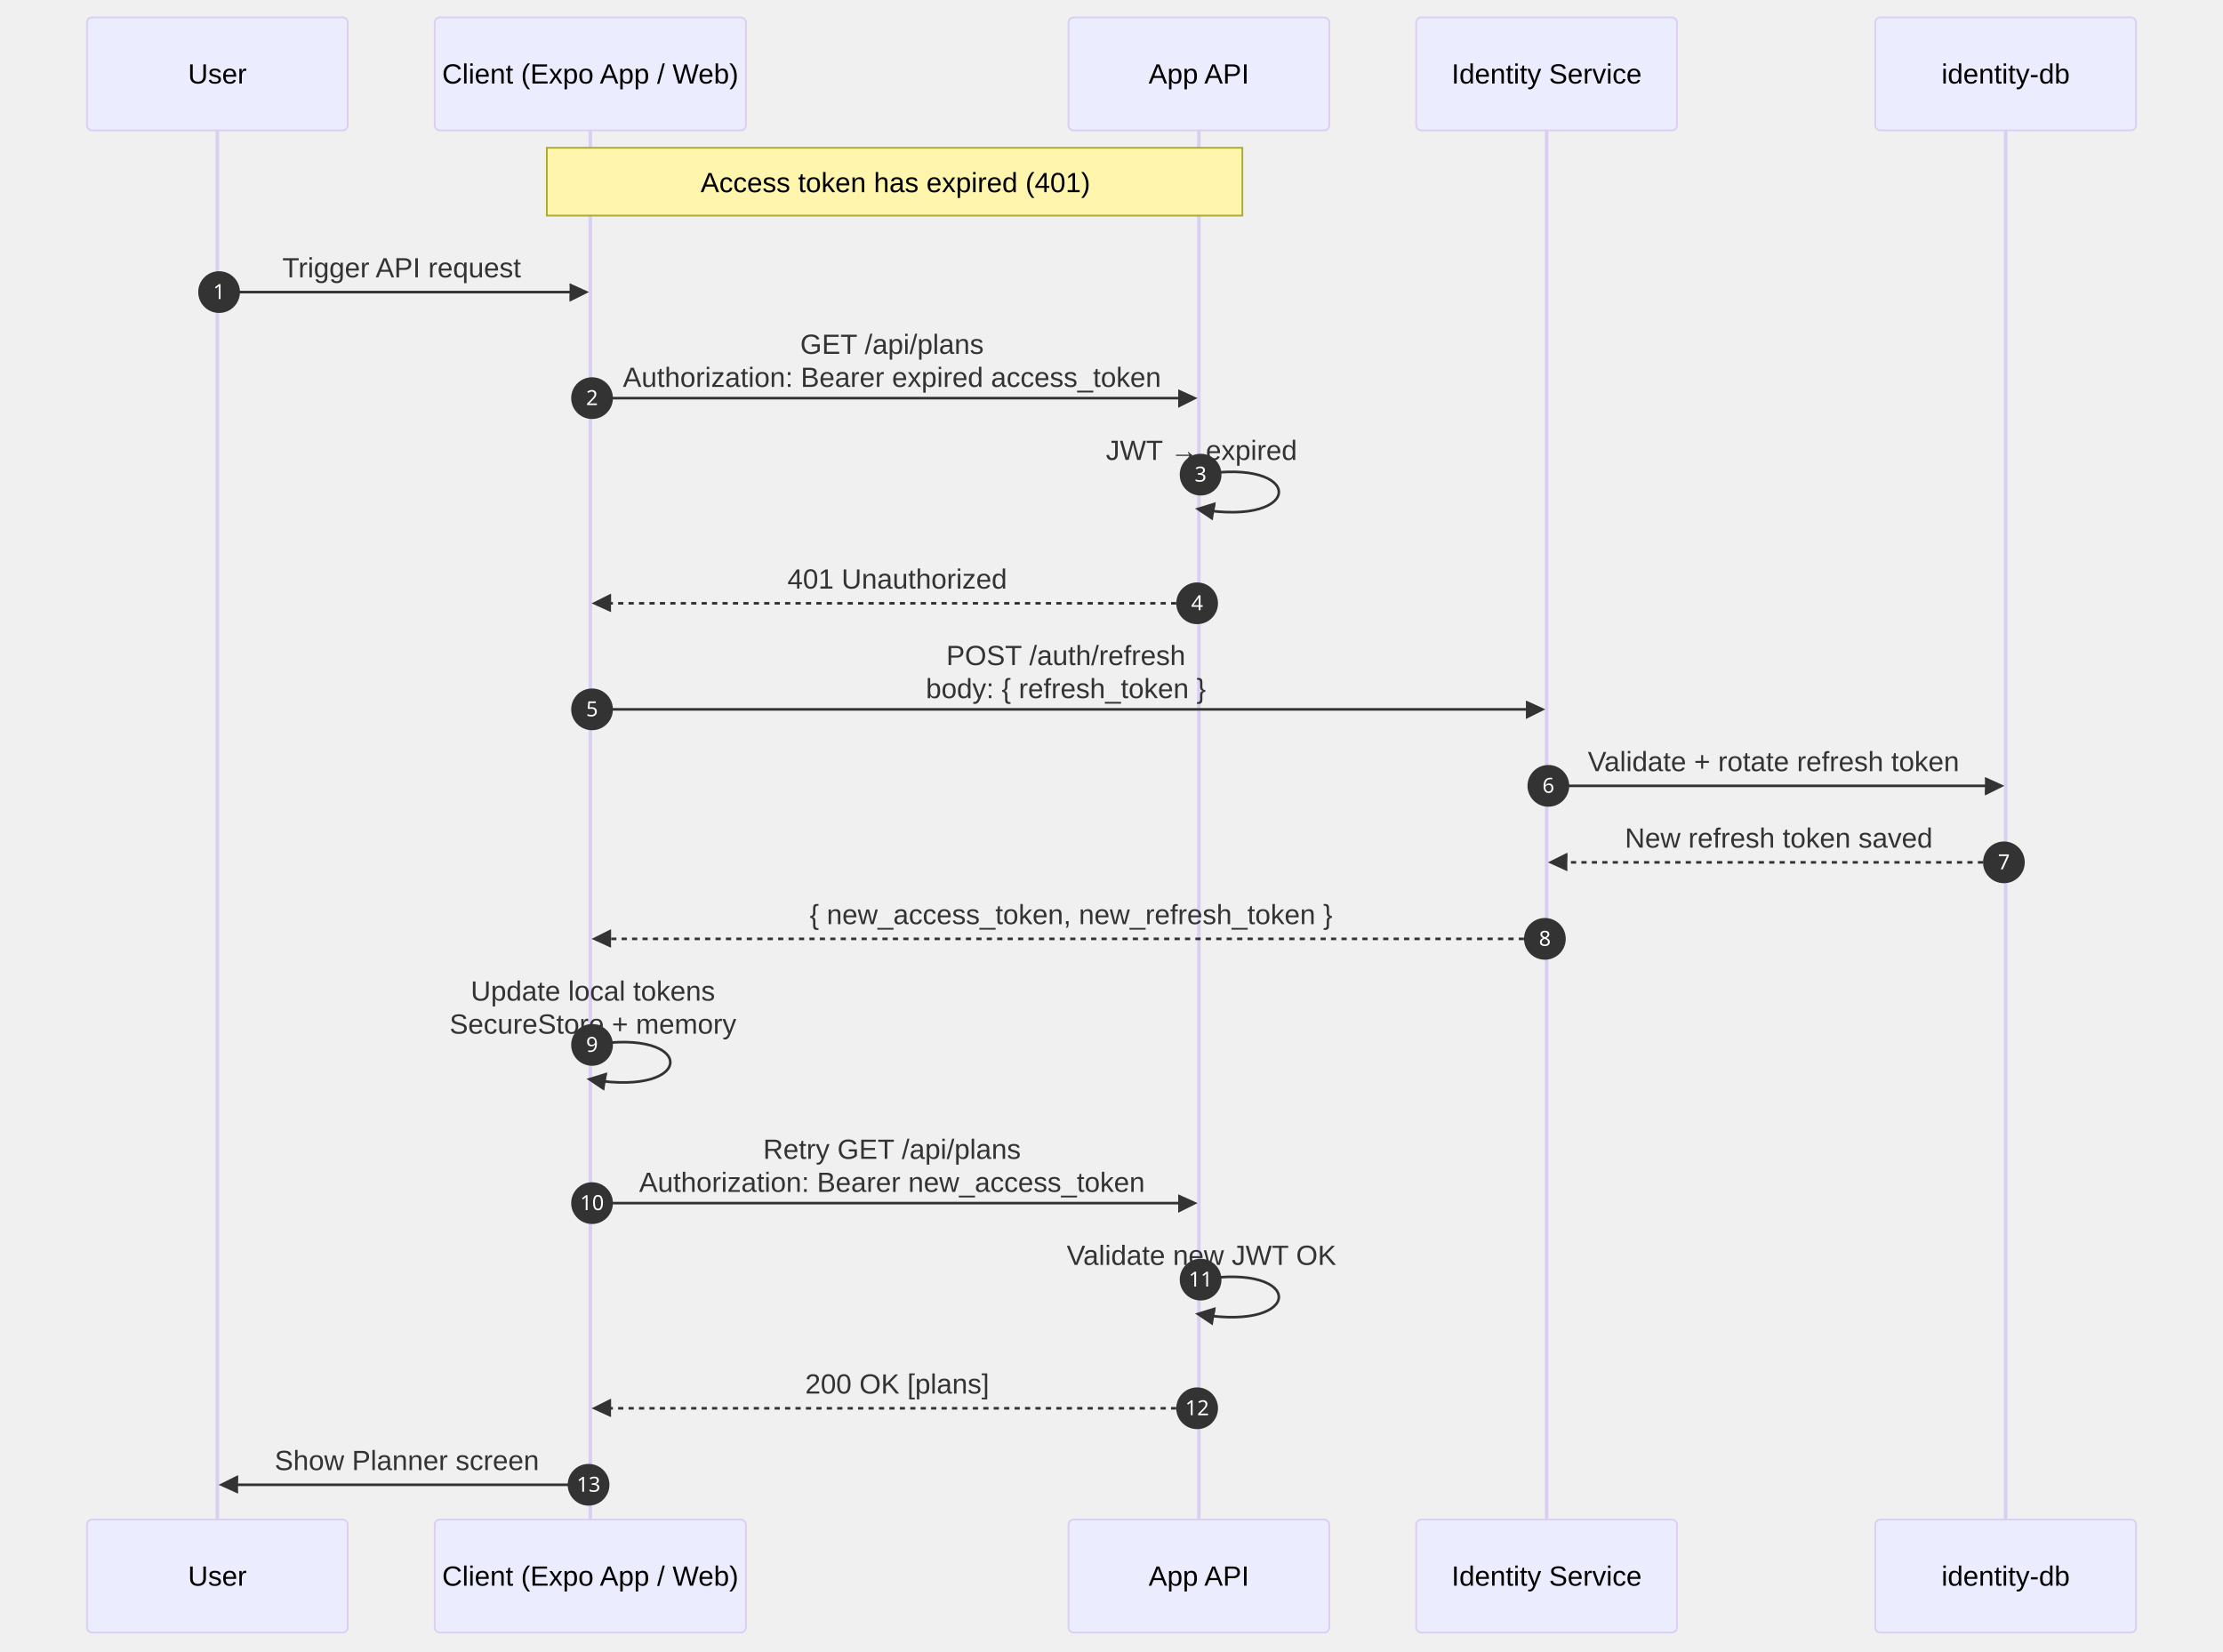
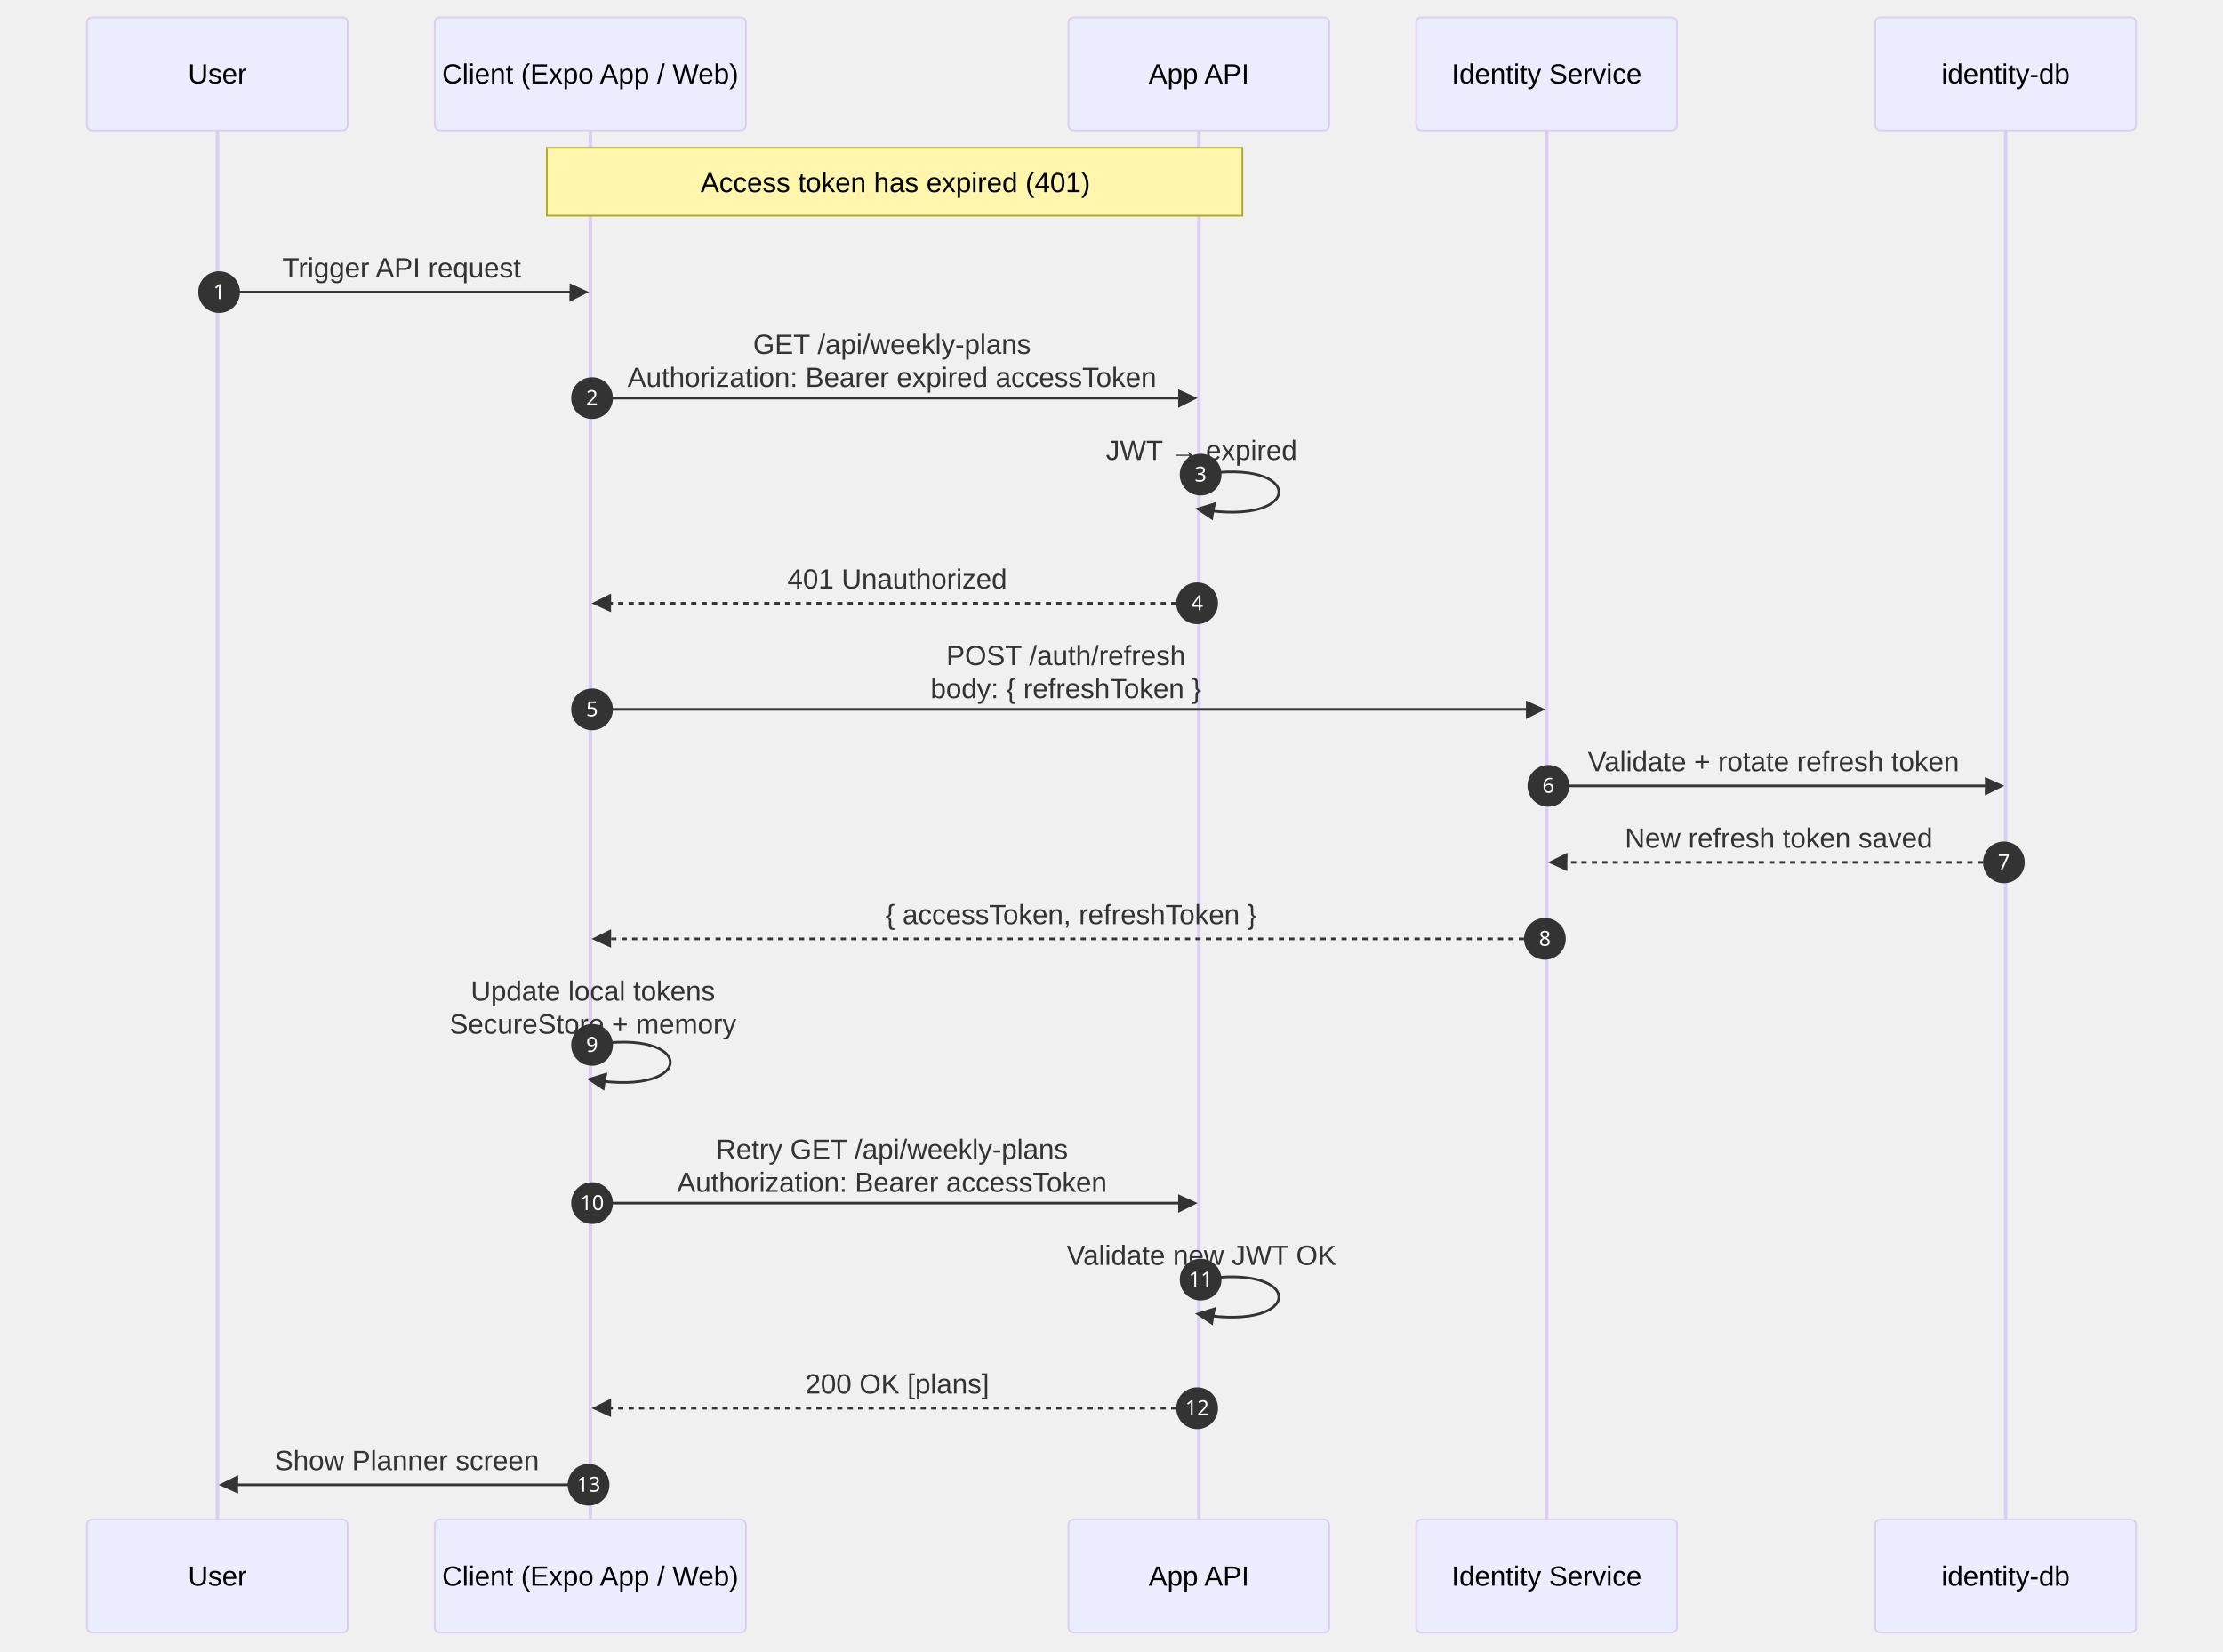
<svg xmlns="http://www.w3.org/2000/svg" id="my-svg" width="100%" style="max-width: 1278.5px; background-color: white;" viewBox="-50 -10 1278.5 950" role="graphics-document document" aria-roledescription="sequence">
  <g>
    <rect x="1028.5" y="864" fill="#eaeaea" stroke="#666" width="150" height="65" name="IDDB" rx="3" ry="3" class="actor actor-bottom" />
    <text x="1103.5" y="896.5" dominant-baseline="central" alignment-baseline="central" class="actor actor-box" style="text-anchor: middle; font-size: 16px; font-weight: 400;">
      <tspan x="1103.5" dy="0">identity-db</tspan>
    </text>
  </g>
  <g>
    <rect x="764.5" y="864" fill="#eaeaea" stroke="#666" width="150" height="65" name="ID" rx="3" ry="3" class="actor actor-bottom" />
    <text x="839.5" y="896.5" dominant-baseline="central" alignment-baseline="central" class="actor actor-box" style="text-anchor: middle; font-size: 16px; font-weight: 400;">
      <tspan x="839.5" dy="0">Identity Service</tspan>
    </text>
  </g>
  <g>
    <rect x="564.5" y="864" fill="#eaeaea" stroke="#666" width="150" height="65" name="API" rx="3" ry="3" class="actor actor-bottom" />
    <text x="639.5" y="896.5" dominant-baseline="central" alignment-baseline="central" class="actor actor-box" style="text-anchor: middle; font-size: 16px; font-weight: 400;">
      <tspan x="639.5" dy="0">App API</tspan>
    </text>
  </g>
  <g>
    <rect x="200" y="864" fill="#eaeaea" stroke="#666" width="179" height="65" name="C" rx="3" ry="3" class="actor actor-bottom" />
    <text x="289.5" y="896.5" dominant-baseline="central" alignment-baseline="central" class="actor actor-box" style="text-anchor: middle; font-size: 16px; font-weight: 400;">
      <tspan x="289.5" dy="0">Client (Expo App / Web)</tspan>
    </text>
  </g>
  <g>
    <rect x="0" y="864" fill="#eaeaea" stroke="#666" width="150" height="65" name="U" rx="3" ry="3" class="actor actor-bottom" />
    <text x="75" y="896.5" dominant-baseline="central" alignment-baseline="central" class="actor actor-box" style="text-anchor: middle; font-size: 16px; font-weight: 400;">
      <tspan x="75" dy="0">User</tspan>
    </text>
  </g>
  <g>
    <line id="actor4" x1="1103.5" y1="65" x2="1103.5" y2="864" class="actor-line 200" stroke-width="0.5px" stroke="#999" name="IDDB" />
    <g id="root-4">
      <rect x="1028.5" y="0" fill="#eaeaea" stroke="#666" width="150" height="65" name="IDDB" rx="3" ry="3" class="actor actor-top" />
      <text x="1103.5" y="32.5" dominant-baseline="central" alignment-baseline="central" class="actor actor-box" style="text-anchor: middle; font-size: 16px; font-weight: 400;">
        <tspan x="1103.5" dy="0">identity-db</tspan>
      </text>
    </g>
  </g>
  <g>
    <line id="actor3" x1="839.5" y1="65" x2="839.5" y2="864" class="actor-line 200" stroke-width="0.5px" stroke="#999" name="ID" />
    <g id="root-3">
      <rect x="764.5" y="0" fill="#eaeaea" stroke="#666" width="150" height="65" name="ID" rx="3" ry="3" class="actor actor-top" />
      <text x="839.5" y="32.5" dominant-baseline="central" alignment-baseline="central" class="actor actor-box" style="text-anchor: middle; font-size: 16px; font-weight: 400;">
        <tspan x="839.5" dy="0">Identity Service</tspan>
      </text>
    </g>
  </g>
  <g>
    <line id="actor2" x1="639.5" y1="65" x2="639.5" y2="864" class="actor-line 200" stroke-width="0.5px" stroke="#999" name="API" />
    <g id="root-2">
      <rect x="564.5" y="0" fill="#eaeaea" stroke="#666" width="150" height="65" name="API" rx="3" ry="3" class="actor actor-top" />
      <text x="639.5" y="32.5" dominant-baseline="central" alignment-baseline="central" class="actor actor-box" style="text-anchor: middle; font-size: 16px; font-weight: 400;">
        <tspan x="639.5" dy="0">App API</tspan>
      </text>
    </g>
  </g>
  <g>
    <line id="actor1" x1="289.5" y1="65" x2="289.5" y2="864" class="actor-line 200" stroke-width="0.5px" stroke="#999" name="C" />
    <g id="root-1">
      <rect x="200" y="0" fill="#eaeaea" stroke="#666" width="179" height="65" name="C" rx="3" ry="3" class="actor actor-top" />
      <text x="289.5" y="32.5" dominant-baseline="central" alignment-baseline="central" class="actor actor-box" style="text-anchor: middle; font-size: 16px; font-weight: 400;">
        <tspan x="289.5" dy="0">Client (Expo App / Web)</tspan>
      </text>
    </g>
  </g>
  <g>
    <line id="actor0" x1="75" y1="65" x2="75" y2="864" class="actor-line 200" stroke-width="0.5px" stroke="#999" name="U" />
    <g id="root-0">
      <rect x="0" y="0" fill="#eaeaea" stroke="#666" width="150" height="65" name="U" rx="3" ry="3" class="actor actor-top" />
      <text x="75" y="32.5" dominant-baseline="central" alignment-baseline="central" class="actor actor-box" style="text-anchor: middle; font-size: 16px; font-weight: 400;">
        <tspan x="75" dy="0">User</tspan>
      </text>
    </g>
  </g>
  <style>#my-svg{font-family:"trebuchet ms",verdana,arial,sans-serif;font-size:16px;fill:#333;}@keyframes edge-animation-frame{from{stroke-dashoffset:0;}}@keyframes dash{to{stroke-dashoffset:0;}}#my-svg .edge-animation-slow{stroke-dasharray:9,5!important;stroke-dashoffset:900;animation:dash 50s linear infinite;stroke-linecap:round;}#my-svg .edge-animation-fast{stroke-dasharray:9,5!important;stroke-dashoffset:900;animation:dash 20s linear infinite;stroke-linecap:round;}#my-svg .error-icon{fill:#552222;}#my-svg .error-text{fill:#552222;stroke:#552222;}#my-svg .edge-thickness-normal{stroke-width:1px;}#my-svg .edge-thickness-thick{stroke-width:3.5px;}#my-svg .edge-pattern-solid{stroke-dasharray:0;}#my-svg .edge-thickness-invisible{stroke-width:0;fill:none;}#my-svg .edge-pattern-dashed{stroke-dasharray:3;}#my-svg .edge-pattern-dotted{stroke-dasharray:2;}#my-svg .marker{fill:#333333;stroke:#333333;}#my-svg .marker.cross{stroke:#333333;}#my-svg svg{font-family:"trebuchet ms",verdana,arial,sans-serif;font-size:16px;}#my-svg p{margin:0;}#my-svg .actor{stroke:hsl(259.626, 59.777%, 87.902%);fill:#ECECFF;}#my-svg text.actor&gt;tspan{fill:black;stroke:none;}#my-svg .actor-line{stroke:hsl(259.626, 59.777%, 87.902%);}#my-svg .innerArc{stroke-width:1.5;stroke-dasharray:none;}#my-svg .messageLine0{stroke-width:1.5;stroke-dasharray:none;stroke:#333;}#my-svg .messageLine1{stroke-width:1.5;stroke-dasharray:2,2;stroke:#333;}#my-svg #arrowhead path{fill:#333;stroke:#333;}#my-svg .sequenceNumber{fill:white;}#my-svg #sequencenumber{fill:#333;}#my-svg #crosshead path{fill:#333;stroke:#333;}#my-svg .messageText{fill:#333;stroke:none;}#my-svg .labelBox{stroke:hsl(259.626, 59.777%, 87.902%);fill:#ECECFF;}#my-svg .labelText,#my-svg .labelText&gt;tspan{fill:black;stroke:none;}#my-svg .loopText,#my-svg .loopText&gt;tspan{fill:black;stroke:none;}#my-svg .loopLine{stroke-width:2px;stroke-dasharray:2,2;stroke:hsl(259.626, 59.777%, 87.902%);fill:hsl(259.626, 59.777%, 87.902%);}#my-svg .note{stroke:#aaaa33;fill:#fff5ad;}#my-svg .noteText,#my-svg .noteText&gt;tspan{fill:black;stroke:none;}#my-svg .activation0{fill:#f4f4f4;stroke:#666;}#my-svg .activation1{fill:#f4f4f4;stroke:#666;}#my-svg .activation2{fill:#f4f4f4;stroke:#666;}#my-svg .actorPopupMenu{position:absolute;}#my-svg .actorPopupMenuPanel{position:absolute;fill:#ECECFF;box-shadow:0px 8px 16px 0px rgba(0,0,0,0.2);filter:drop-shadow(3px 5px 2px rgb(0 0 0 / 0.4));}#my-svg .actor-man line{stroke:hsl(259.626, 59.777%, 87.902%);fill:#ECECFF;}#my-svg .actor-man circle,#my-svg line{stroke:hsl(259.626, 59.777%, 87.902%);fill:#ECECFF;stroke-width:2px;}#my-svg :root{--mermaid-font-family:"trebuchet ms",verdana,arial,sans-serif;}</style>
  <g />
  <defs>
    <symbol id="computer" width="24" height="24">
      <path transform="scale(.5)" d="M2 2v13h20v-13h-20zm18 11h-16v-9h16v9zm-10.228 6l.466-1h3.524l.467 1h-4.457zm14.228 3h-24l2-6h2.104l-1.33 4h18.45l-1.297-4h2.073l2 6zm-5-10h-14v-7h14v7z" />
    </symbol>
  </defs>
  <defs>
    <symbol id="database" fill-rule="evenodd" clip-rule="evenodd">
      <path transform="scale(.5)" d="M12.258.001l.256.004.255.005.253.008.251.01.249.012.247.015.246.016.242.019.241.02.239.023.236.024.233.027.231.028.229.031.225.032.223.034.22.036.217.038.214.04.211.041.208.043.205.045.201.046.198.048.194.05.191.051.187.053.183.054.18.056.175.057.172.059.168.06.163.061.16.063.155.064.15.066.074.033.073.033.071.034.07.034.069.035.068.035.067.035.066.035.064.036.064.036.062.036.06.036.06.037.058.037.058.037.055.038.055.038.053.038.052.038.051.039.05.039.048.039.047.039.045.04.044.04.043.04.041.04.04.041.039.041.037.041.036.041.034.041.033.042.032.042.03.042.029.042.027.042.026.043.024.043.023.043.021.043.02.043.018.044.017.043.015.044.013.044.012.044.011.045.009.044.007.045.006.045.004.045.002.045.001.045v17l-.001.045-.002.045-.004.045-.006.045-.007.045-.009.044-.011.045-.012.044-.013.044-.015.044-.017.043-.018.044-.02.043-.021.043-.023.043-.024.043-.026.043-.027.042-.029.042-.03.042-.032.042-.033.042-.034.041-.036.041-.037.041-.039.041-.04.041-.041.04-.043.04-.044.04-.045.04-.047.039-.048.039-.05.039-.051.039-.052.038-.053.038-.055.038-.055.038-.058.037-.058.037-.06.037-.06.036-.062.036-.064.036-.064.036-.066.035-.067.035-.068.035-.069.035-.07.034-.071.034-.073.033-.074.033-.15.066-.155.064-.16.063-.163.061-.168.06-.172.059-.175.057-.18.056-.183.054-.187.053-.191.051-.194.05-.198.048-.201.046-.205.045-.208.043-.211.041-.214.04-.217.038-.22.036-.223.034-.225.032-.229.031-.231.028-.233.027-.236.024-.239.023-.241.02-.242.019-.246.016-.247.015-.249.012-.251.01-.253.008-.255.005-.256.004-.258.001-.258-.001-.256-.004-.255-.005-.253-.008-.251-.01-.249-.012-.247-.015-.245-.016-.243-.019-.241-.02-.238-.023-.236-.024-.234-.027-.231-.028-.228-.031-.226-.032-.223-.034-.22-.036-.217-.038-.214-.04-.211-.041-.208-.043-.204-.045-.201-.046-.198-.048-.195-.05-.19-.051-.187-.053-.184-.054-.179-.056-.176-.057-.172-.059-.167-.06-.164-.061-.159-.063-.155-.064-.151-.066-.074-.033-.072-.033-.072-.034-.07-.034-.069-.035-.068-.035-.067-.035-.066-.035-.064-.036-.063-.036-.062-.036-.061-.036-.06-.037-.058-.037-.057-.037-.056-.038-.055-.038-.053-.038-.052-.038-.051-.039-.049-.039-.049-.039-.046-.039-.046-.04-.044-.04-.043-.04-.041-.04-.04-.041-.039-.041-.037-.041-.036-.041-.034-.041-.033-.042-.032-.042-.03-.042-.029-.042-.027-.042-.026-.043-.024-.043-.023-.043-.021-.043-.02-.043-.018-.044-.017-.043-.015-.044-.013-.044-.012-.044-.011-.045-.009-.044-.007-.045-.006-.045-.004-.045-.002-.045-.001-.045v-17l.001-.045.002-.045.004-.045.006-.045.007-.045.009-.044.011-.045.012-.044.013-.044.015-.044.017-.043.018-.044.02-.043.021-.043.023-.043.024-.043.026-.043.027-.042.029-.042.03-.042.032-.042.033-.042.034-.041.036-.041.037-.041.039-.041.04-.041.041-.04.043-.04.044-.04.046-.04.046-.039.049-.039.049-.039.051-.039.052-.038.053-.038.055-.038.056-.038.057-.037.058-.037.06-.037.061-.036.062-.036.063-.036.064-.036.066-.035.067-.035.068-.035.069-.035.07-.034.072-.034.072-.033.074-.033.151-.066.155-.064.159-.063.164-.061.167-.06.172-.059.176-.057.179-.056.184-.054.187-.053.19-.051.195-.05.198-.048.201-.046.204-.045.208-.043.211-.041.214-.04.217-.038.22-.036.223-.034.226-.032.228-.031.231-.028.234-.027.236-.024.238-.023.241-.02.243-.019.245-.016.247-.015.249-.012.251-.01.253-.008.255-.005.256-.004.258-.001.258.001zm-9.258 20.499v.01l.001.021.003.021.004.022.005.021.006.022.007.022.009.023.01.022.011.023.012.023.013.023.015.023.016.024.017.023.018.024.019.024.021.024.022.025.023.024.024.025.052.049.056.05.061.051.066.051.07.051.075.051.079.052.084.052.088.052.092.052.097.052.102.051.105.052.11.052.114.051.119.051.123.051.127.05.131.05.135.05.139.048.144.049.147.047.152.047.155.047.16.045.163.045.167.043.171.043.176.041.178.041.183.039.187.039.19.037.194.035.197.035.202.033.204.031.209.03.212.029.216.027.219.025.222.024.226.021.23.02.233.018.236.016.24.015.243.012.246.01.249.008.253.005.256.004.259.001.26-.001.257-.004.254-.005.25-.008.247-.011.244-.012.241-.014.237-.016.233-.018.231-.021.226-.021.224-.024.22-.026.216-.027.212-.028.21-.031.205-.031.202-.034.198-.034.194-.036.191-.037.187-.039.183-.04.179-.04.175-.042.172-.043.168-.044.163-.045.16-.046.155-.046.152-.047.148-.048.143-.049.139-.049.136-.05.131-.05.126-.05.123-.051.118-.052.114-.051.11-.052.106-.052.101-.052.096-.052.092-.052.088-.053.083-.051.079-.052.074-.052.07-.051.065-.051.06-.051.056-.05.051-.05.023-.024.023-.025.021-.024.02-.024.019-.024.018-.024.017-.024.015-.023.014-.024.013-.023.012-.023.01-.023.01-.022.008-.022.006-.022.006-.022.004-.022.004-.021.001-.021.001-.021v-4.127l-.077.055-.08.053-.083.054-.085.053-.087.052-.09.052-.093.051-.095.05-.097.05-.1.049-.102.049-.105.048-.106.047-.109.047-.111.046-.114.045-.115.045-.118.044-.12.043-.122.042-.124.042-.126.041-.128.04-.13.04-.132.038-.134.038-.135.037-.138.037-.139.035-.142.035-.143.034-.144.033-.147.032-.148.031-.15.03-.151.03-.153.029-.154.027-.156.027-.158.026-.159.025-.161.024-.162.023-.163.022-.165.021-.166.02-.167.019-.169.018-.169.017-.171.016-.173.015-.173.014-.175.013-.175.012-.177.011-.178.01-.179.008-.179.008-.181.006-.182.005-.182.004-.184.003-.184.002h-.37l-.184-.002-.184-.003-.182-.004-.182-.005-.181-.006-.179-.008-.179-.008-.178-.01-.176-.011-.176-.012-.175-.013-.173-.014-.172-.015-.171-.016-.17-.017-.169-.018-.167-.019-.166-.02-.165-.021-.163-.022-.162-.023-.161-.024-.159-.025-.157-.026-.156-.027-.155-.027-.153-.029-.151-.03-.15-.03-.148-.031-.146-.032-.145-.033-.143-.034-.141-.035-.14-.035-.137-.037-.136-.037-.134-.038-.132-.038-.13-.04-.128-.04-.126-.041-.124-.042-.122-.042-.12-.044-.117-.043-.116-.045-.113-.045-.112-.046-.109-.047-.106-.047-.105-.048-.102-.049-.1-.049-.097-.05-.095-.05-.093-.052-.09-.051-.087-.052-.085-.053-.083-.054-.08-.054-.077-.054v4.127zm0-5.654v.011l.001.021.003.021.004.021.005.022.006.022.007.022.009.022.01.022.011.023.012.023.013.023.015.024.016.023.017.024.018.024.019.024.021.024.022.024.023.025.024.024.052.05.056.05.061.05.066.051.07.051.075.052.079.051.084.052.088.052.092.052.097.052.102.052.105.052.11.051.114.051.119.052.123.05.127.051.131.05.135.049.139.049.144.048.147.048.152.047.155.046.16.045.163.045.167.044.171.042.176.042.178.04.183.04.187.038.19.037.194.036.197.034.202.033.204.032.209.03.212.028.216.027.219.025.222.024.226.022.23.02.233.018.236.016.24.014.243.012.246.01.249.008.253.006.256.003.259.001.26-.001.257-.003.254-.006.25-.008.247-.01.244-.012.241-.015.237-.016.233-.018.231-.02.226-.022.224-.024.22-.025.216-.027.212-.029.21-.03.205-.032.202-.033.198-.035.194-.036.191-.037.187-.039.183-.039.179-.041.175-.042.172-.043.168-.044.163-.045.16-.045.155-.047.152-.047.148-.048.143-.048.139-.05.136-.049.131-.05.126-.051.123-.051.118-.051.114-.052.11-.052.106-.052.101-.052.096-.052.092-.052.088-.052.083-.052.079-.052.074-.051.07-.052.065-.051.06-.05.056-.051.051-.049.023-.025.023-.024.021-.025.02-.024.019-.024.018-.024.017-.024.015-.023.014-.023.013-.024.012-.022.01-.023.01-.023.008-.022.006-.022.006-.022.004-.021.004-.022.001-.021.001-.021v-4.139l-.077.054-.08.054-.083.054-.085.052-.087.053-.09.051-.093.051-.095.051-.097.05-.1.049-.102.049-.105.048-.106.047-.109.047-.111.046-.114.045-.115.044-.118.044-.12.044-.122.042-.124.042-.126.041-.128.04-.13.039-.132.039-.134.038-.135.037-.138.036-.139.036-.142.035-.143.033-.144.033-.147.033-.148.031-.15.03-.151.03-.153.028-.154.028-.156.027-.158.026-.159.025-.161.024-.162.023-.163.022-.165.021-.166.02-.167.019-.169.018-.169.017-.171.016-.173.015-.173.014-.175.013-.175.012-.177.011-.178.009-.179.009-.179.007-.181.007-.182.005-.182.004-.184.003-.184.002h-.37l-.184-.002-.184-.003-.182-.004-.182-.005-.181-.007-.179-.007-.179-.009-.178-.009-.176-.011-.176-.012-.175-.013-.173-.014-.172-.015-.171-.016-.17-.017-.169-.018-.167-.019-.166-.02-.165-.021-.163-.022-.162-.023-.161-.024-.159-.025-.157-.026-.156-.027-.155-.028-.153-.028-.151-.03-.15-.03-.148-.031-.146-.033-.145-.033-.143-.033-.141-.035-.14-.036-.137-.036-.136-.037-.134-.038-.132-.039-.13-.039-.128-.04-.126-.041-.124-.042-.122-.043-.12-.043-.117-.044-.116-.044-.113-.046-.112-.046-.109-.046-.106-.047-.105-.048-.102-.049-.1-.049-.097-.05-.095-.051-.093-.051-.09-.051-.087-.053-.085-.052-.083-.054-.08-.054-.077-.054v4.139zm0-5.666v.011l.001.02.003.022.004.021.005.022.006.021.007.022.009.023.01.022.011.023.012.023.013.023.015.023.016.024.017.024.018.023.019.024.021.025.022.024.023.024.024.025.052.05.056.05.061.05.066.051.07.051.075.052.079.051.084.052.088.052.092.052.097.052.102.052.105.051.11.052.114.051.119.051.123.051.127.05.131.05.135.05.139.049.144.048.147.048.152.047.155.046.16.045.163.045.167.043.171.043.176.042.178.04.183.04.187.038.19.037.194.036.197.034.202.033.204.032.209.03.212.028.216.027.219.025.222.024.226.021.23.02.233.018.236.017.24.014.243.012.246.01.249.008.253.006.256.003.259.001.26-.001.257-.003.254-.006.25-.008.247-.01.244-.013.241-.014.237-.016.233-.018.231-.02.226-.022.224-.024.22-.025.216-.027.212-.029.21-.03.205-.032.202-.033.198-.035.194-.036.191-.037.187-.039.183-.039.179-.041.175-.042.172-.043.168-.044.163-.045.16-.045.155-.047.152-.047.148-.048.143-.049.139-.049.136-.049.131-.051.126-.05.123-.051.118-.052.114-.051.11-.052.106-.052.101-.052.096-.052.092-.052.088-.052.083-.052.079-.052.074-.052.07-.051.065-.051.06-.051.056-.05.051-.049.023-.025.023-.025.021-.024.02-.024.019-.024.018-.024.017-.024.015-.023.014-.024.013-.023.012-.023.01-.022.01-.023.008-.022.006-.022.006-.022.004-.022.004-.021.001-.021.001-.021v-4.153l-.077.054-.08.054-.083.053-.085.053-.087.053-.09.051-.093.051-.095.051-.097.05-.1.049-.102.048-.105.048-.106.048-.109.046-.111.046-.114.046-.115.044-.118.044-.12.043-.122.043-.124.042-.126.041-.128.04-.13.039-.132.039-.134.038-.135.037-.138.036-.139.036-.142.034-.143.034-.144.033-.147.032-.148.032-.15.03-.151.03-.153.028-.154.028-.156.027-.158.026-.159.024-.161.024-.162.023-.163.023-.165.021-.166.02-.167.019-.169.018-.169.017-.171.016-.173.015-.173.014-.175.013-.175.012-.177.01-.178.01-.179.009-.179.007-.181.006-.182.006-.182.004-.184.003-.184.001-.185.001-.185-.001-.184-.001-.184-.003-.182-.004-.182-.006-.181-.006-.179-.007-.179-.009-.178-.01-.176-.01-.176-.012-.175-.013-.173-.014-.172-.015-.171-.016-.17-.017-.169-.018-.167-.019-.166-.02-.165-.021-.163-.023-.162-.023-.161-.024-.159-.024-.157-.026-.156-.027-.155-.028-.153-.028-.151-.03-.15-.03-.148-.032-.146-.032-.145-.033-.143-.034-.141-.034-.14-.036-.137-.036-.136-.037-.134-.038-.132-.039-.13-.039-.128-.041-.126-.041-.124-.041-.122-.043-.12-.043-.117-.044-.116-.044-.113-.046-.112-.046-.109-.046-.106-.048-.105-.048-.102-.048-.1-.05-.097-.049-.095-.051-.093-.051-.09-.052-.087-.052-.085-.053-.083-.053-.08-.054-.077-.054v4.153zm8.74-8.179l-.257.004-.254.005-.25.008-.247.011-.244.012-.241.014-.237.016-.233.018-.231.021-.226.022-.224.023-.22.026-.216.027-.212.028-.21.031-.205.032-.202.033-.198.034-.194.036-.191.038-.187.038-.183.04-.179.041-.175.042-.172.043-.168.043-.163.045-.16.046-.155.046-.152.048-.148.048-.143.048-.139.049-.136.05-.131.05-.126.051-.123.051-.118.051-.114.052-.11.052-.106.052-.101.052-.096.052-.092.052-.088.052-.083.052-.079.052-.074.051-.07.052-.065.051-.06.05-.056.05-.051.05-.023.025-.023.024-.021.024-.02.025-.019.024-.018.024-.017.023-.015.024-.014.023-.013.023-.012.023-.01.023-.01.022-.008.022-.006.023-.006.021-.004.022-.004.021-.001.021-.001.021.001.021.001.021.004.021.004.022.006.021.006.023.008.022.01.022.01.023.012.023.013.023.014.023.015.024.017.023.018.024.019.024.02.025.021.024.023.024.023.025.051.05.056.05.06.05.065.051.07.052.074.051.079.052.083.052.088.052.092.052.096.052.101.052.106.052.11.052.114.052.118.051.123.051.126.051.131.05.136.05.139.049.143.048.148.048.152.048.155.046.16.046.163.045.168.043.172.043.175.042.179.041.183.04.187.038.191.038.194.036.198.034.202.033.205.032.21.031.212.028.216.027.22.026.224.023.226.022.231.021.233.018.237.016.241.014.244.012.247.011.25.008.254.005.257.004.26.001.26-.001.257-.004.254-.005.25-.008.247-.011.244-.012.241-.014.237-.016.233-.018.231-.021.226-.022.224-.023.22-.026.216-.027.212-.028.21-.031.205-.032.202-.033.198-.034.194-.036.191-.038.187-.038.183-.04.179-.041.175-.042.172-.043.168-.043.163-.045.16-.046.155-.046.152-.048.148-.048.143-.048.139-.049.136-.05.131-.05.126-.051.123-.051.118-.051.114-.052.11-.052.106-.052.101-.052.096-.052.092-.052.088-.052.083-.052.079-.052.074-.051.07-.052.065-.051.06-.05.056-.05.051-.05.023-.025.023-.024.021-.024.02-.025.019-.024.018-.024.017-.023.015-.024.014-.023.013-.023.012-.023.01-.023.01-.022.008-.022.006-.023.006-.021.004-.022.004-.021.001-.021.001-.021-.001-.021-.001-.021-.004-.021-.004-.022-.006-.021-.006-.023-.008-.022-.01-.022-.01-.023-.012-.023-.013-.023-.014-.023-.015-.024-.017-.023-.018-.024-.019-.024-.02-.025-.021-.024-.023-.024-.023-.025-.051-.05-.056-.05-.06-.05-.065-.051-.07-.052-.074-.051-.079-.052-.083-.052-.088-.052-.092-.052-.096-.052-.101-.052-.106-.052-.11-.052-.114-.052-.118-.051-.123-.051-.126-.051-.131-.05-.136-.05-.139-.049-.143-.048-.148-.048-.152-.048-.155-.046-.16-.046-.163-.045-.168-.043-.172-.043-.175-.042-.179-.041-.183-.04-.187-.038-.191-.038-.194-.036-.198-.034-.202-.033-.205-.032-.21-.031-.212-.028-.216-.027-.22-.026-.224-.023-.226-.022-.231-.021-.233-.018-.237-.016-.241-.014-.244-.012-.247-.011-.25-.008-.254-.005-.257-.004-.26-.001-.26.001z" />
    </symbol>
  </defs>
  <defs>
    <symbol id="clock" width="24" height="24">
      <path transform="scale(.5)" d="M12 2c5.514 0 10 4.486 10 10s-4.486 10-10 10-10-4.486-10-10 4.486-10 10-10zm0-2c-6.627 0-12 5.373-12 12s5.373 12 12 12 12-5.373 12-12-5.373-12-12-12zm5.848 12.459c.202.038.202.333.001.372-1.907.361-6.045 1.111-6.547 1.111-.719 0-1.301-.582-1.301-1.301 0-.512.77-5.447 1.125-7.445.034-.192.312-.181.343.014l.985 6.238 5.394 1.011z" />
    </symbol>
  </defs>
  <defs>
    <marker id="arrowhead" refX="7.9" refY="5" markerUnits="userSpaceOnUse" markerWidth="12" markerHeight="12" orient="auto-start-reverse">
      <path d="M -1 0 L 10 5 L 0 10 z" />
    </marker>
  </defs>
  <defs>
    <marker id="crosshead" markerWidth="15" markerHeight="8" orient="auto" refX="4" refY="4.5">
      <path fill="none" stroke="#000000" stroke-width="1pt" d="M 1,2 L 6,7 M 6,2 L 1,7" style="stroke-dasharray: 0, 0;" />
    </marker>
  </defs>
  <defs>
    <marker id="filled-head" refX="15.5" refY="7" markerWidth="20" markerHeight="28" orient="auto">
      <path d="M 18,7 L9,13 L14,7 L9,1 Z" />
    </marker>
  </defs>
  <defs>
    <marker id="sequencenumber" refX="15" refY="15" markerWidth="60" markerHeight="40" orient="auto">
      <circle cx="15" cy="15" r="6" />
    </marker>
  </defs>
  <g>
    <rect x="264.5" y="75" fill="#EDF2AE" stroke="#666" width="400" height="39" class="note" />
    <text x="465" y="80" text-anchor="middle" dominant-baseline="middle" alignment-baseline="middle" class="noteText" dy="1em" style="font-size: 16px; font-weight: 400;">
      <tspan x="465">Access token has expired (401)</tspan>
    </text>
  </g>
  <text x="181" y="129" text-anchor="middle" dominant-baseline="middle" alignment-baseline="middle" class="messageText" dy="1em" style="font-size: 16px; font-weight: 400;">Trigger API request</text>
  <line x1="76" y1="158" x2="285.5" y2="158" class="messageLine0" stroke-width="2" stroke="none" marker-end="url(#arrowhead)" style="fill: none;" />
  <line x1="76" y1="158" x2="76" y2="158" stroke-width="0" marker-start="url(#sequencenumber)" />
  <text x="76" y="162" font-family="sans-serif" font-size="12px" text-anchor="middle" class="sequenceNumber">1</text>
-   <text x="463" y="173" text-anchor="middle" dominant-baseline="middle" alignment-baseline="middle" class="messageText" dy="1em" style="font-size: 16px; font-weight: 400;">GET /api/plans</text>
-   <text x="463" y="192" text-anchor="middle" dominant-baseline="middle" alignment-baseline="middle" class="messageText" dy="1em" style="font-size: 16px; font-weight: 400;">Authorization: Bearer expired access_token</text>
+   <text x="463" y="173" text-anchor="middle" dominant-baseline="middle" alignment-baseline="middle" class="messageText" dy="1em" style="font-size: 16px; font-weight: 400;">GET /api/weekly-plans</text>
+   <text x="463" y="192" text-anchor="middle" dominant-baseline="middle" alignment-baseline="middle" class="messageText" dy="1em" style="font-size: 16px; font-weight: 400;">Authorization: Bearer expired accessToken</text>
  <line x1="290.5" y1="219" x2="635.5" y2="219" class="messageLine0" stroke-width="2" stroke="none" marker-end="url(#arrowhead)" style="fill: none;" />
  <line x1="290.5" y1="219" x2="290.5" y2="219" stroke-width="0" marker-start="url(#sequencenumber)" />
  <text x="290.5" y="223" font-family="sans-serif" font-size="12px" text-anchor="middle" class="sequenceNumber">2</text>
  <text x="641" y="234" text-anchor="middle" dominant-baseline="middle" alignment-baseline="middle" class="messageText" dy="1em" style="font-size: 16px; font-weight: 400;">JWT → expired</text>
  <path d="M 640.5,263 C 700.5,253 700.5,293 640.5,283" class="messageLine0" stroke-width="2" stroke="none" marker-end="url(#arrowhead)" style="fill: none;" />
  <line x1="640.5" y1="263" x2="640.5" y2="263" stroke-width="0" marker-start="url(#sequencenumber)" />
  <text x="640.5" y="267" font-family="sans-serif" font-size="12px" text-anchor="middle" class="sequenceNumber">3</text>
  <text x="466" y="308" text-anchor="middle" dominant-baseline="middle" alignment-baseline="middle" class="messageText" dy="1em" style="font-size: 16px; font-weight: 400;">401 Unauthorized</text>
  <line x1="638.5" y1="337" x2="293.5" y2="337" class="messageLine1" stroke-width="2" stroke="none" marker-end="url(#arrowhead)" style="stroke-dasharray: 3, 3; fill: none;" />
  <line x1="638.5" y1="337" x2="638.5" y2="337" stroke-width="0" marker-start="url(#sequencenumber)" />
  <text x="638.5" y="341" font-family="sans-serif" font-size="12px" text-anchor="middle" class="sequenceNumber">4</text>
  <text x="563" y="352" text-anchor="middle" dominant-baseline="middle" alignment-baseline="middle" class="messageText" dy="1em" style="font-size: 16px; font-weight: 400;">POST /auth/refresh</text>
-   <text x="563" y="371" text-anchor="middle" dominant-baseline="middle" alignment-baseline="middle" class="messageText" dy="1em" style="font-size: 16px; font-weight: 400;">body: { refresh_token }</text>
+   <text x="563" y="371" text-anchor="middle" dominant-baseline="middle" alignment-baseline="middle" class="messageText" dy="1em" style="font-size: 16px; font-weight: 400;">body: { refreshToken }</text>
  <line x1="290.5" y1="398" x2="835.5" y2="398" class="messageLine0" stroke-width="2" stroke="none" marker-end="url(#arrowhead)" style="fill: none;" />
  <line x1="290.5" y1="398" x2="290.5" y2="398" stroke-width="0" marker-start="url(#sequencenumber)" />
  <text x="290.5" y="402" font-family="sans-serif" font-size="12px" text-anchor="middle" class="sequenceNumber">5</text>
  <text x="970" y="413" text-anchor="middle" dominant-baseline="middle" alignment-baseline="middle" class="messageText" dy="1em" style="font-size: 16px; font-weight: 400;">Validate + rotate refresh token</text>
  <line x1="840.5" y1="442" x2="1099.5" y2="442" class="messageLine0" stroke-width="2" stroke="none" marker-end="url(#arrowhead)" style="fill: none;" />
  <line x1="840.5" y1="442" x2="840.5" y2="442" stroke-width="0" marker-start="url(#sequencenumber)" />
  <text x="840.5" y="446" font-family="sans-serif" font-size="12px" text-anchor="middle" class="sequenceNumber">6</text>
  <text x="973" y="457" text-anchor="middle" dominant-baseline="middle" alignment-baseline="middle" class="messageText" dy="1em" style="font-size: 16px; font-weight: 400;">New refresh token saved</text>
  <line x1="1102.5" y1="486" x2="843.5" y2="486" class="messageLine1" stroke-width="2" stroke="none" marker-end="url(#arrowhead)" style="stroke-dasharray: 3, 3; fill: none;" />
  <line x1="1102.5" y1="486" x2="1102.5" y2="486" stroke-width="0" marker-start="url(#sequencenumber)" />
  <text x="1102.5" y="490" font-family="sans-serif" font-size="12px" text-anchor="middle" class="sequenceNumber">7</text>
-   <text x="566" y="501" text-anchor="middle" dominant-baseline="middle" alignment-baseline="middle" class="messageText" dy="1em" style="font-size: 16px; font-weight: 400;">{ new_access_token, new_refresh_token }</text>
+   <text x="566" y="501" text-anchor="middle" dominant-baseline="middle" alignment-baseline="middle" class="messageText" dy="1em" style="font-size: 16px; font-weight: 400;">{ accessToken, refreshToken }</text>
  <line x1="838.5" y1="530" x2="293.5" y2="530" class="messageLine1" stroke-width="2" stroke="none" marker-end="url(#arrowhead)" style="stroke-dasharray: 3, 3; fill: none;" />
  <line x1="838.5" y1="530" x2="838.5" y2="530" stroke-width="0" marker-start="url(#sequencenumber)" />
  <text x="838.5" y="534" font-family="sans-serif" font-size="12px" text-anchor="middle" class="sequenceNumber">8</text>
  <text x="291" y="545" text-anchor="middle" dominant-baseline="middle" alignment-baseline="middle" class="messageText" dy="1em" style="font-size: 16px; font-weight: 400;">Update local tokens</text>
  <text x="291" y="564" text-anchor="middle" dominant-baseline="middle" alignment-baseline="middle" class="messageText" dy="1em" style="font-size: 16px; font-weight: 400;">SecureStore + memory</text>
  <path d="M 290.5,591 C 350.5,581 350.5,621 290.5,611" class="messageLine0" stroke-width="2" stroke="none" marker-end="url(#arrowhead)" style="fill: none;" />
  <line x1="290.5" y1="591" x2="290.5" y2="591" stroke-width="0" marker-start="url(#sequencenumber)" />
  <text x="290.5" y="595" font-family="sans-serif" font-size="12px" text-anchor="middle" class="sequenceNumber">9</text>
-   <text x="463" y="636" text-anchor="middle" dominant-baseline="middle" alignment-baseline="middle" class="messageText" dy="1em" style="font-size: 16px; font-weight: 400;">Retry GET /api/plans</text>
-   <text x="463" y="655" text-anchor="middle" dominant-baseline="middle" alignment-baseline="middle" class="messageText" dy="1em" style="font-size: 16px; font-weight: 400;">Authorization: Bearer new_access_token</text>
+   <text x="463" y="636" text-anchor="middle" dominant-baseline="middle" alignment-baseline="middle" class="messageText" dy="1em" style="font-size: 16px; font-weight: 400;">Retry GET /api/weekly-plans</text>
+   <text x="463" y="655" text-anchor="middle" dominant-baseline="middle" alignment-baseline="middle" class="messageText" dy="1em" style="font-size: 16px; font-weight: 400;">Authorization: Bearer accessToken</text>
  <line x1="290.5" y1="682" x2="635.5" y2="682" class="messageLine0" stroke-width="2" stroke="none" marker-end="url(#arrowhead)" style="fill: none;" />
  <line x1="290.5" y1="682" x2="290.5" y2="682" stroke-width="0" marker-start="url(#sequencenumber)" />
  <text x="290.5" y="686" font-family="sans-serif" font-size="12px" text-anchor="middle" class="sequenceNumber">10</text>
  <text x="641" y="697" text-anchor="middle" dominant-baseline="middle" alignment-baseline="middle" class="messageText" dy="1em" style="font-size: 16px; font-weight: 400;">Validate new JWT OK</text>
  <path d="M 640.5,726 C 700.5,716 700.5,756 640.5,746" class="messageLine0" stroke-width="2" stroke="none" marker-end="url(#arrowhead)" style="fill: none;" />
  <line x1="640.5" y1="726" x2="640.5" y2="726" stroke-width="0" marker-start="url(#sequencenumber)" />
  <text x="640.5" y="730" font-family="sans-serif" font-size="12px" text-anchor="middle" class="sequenceNumber">11</text>
  <text x="466" y="771" text-anchor="middle" dominant-baseline="middle" alignment-baseline="middle" class="messageText" dy="1em" style="font-size: 16px; font-weight: 400;">200 OK [plans]</text>
  <line x1="638.5" y1="800" x2="293.5" y2="800" class="messageLine1" stroke-width="2" stroke="none" marker-end="url(#arrowhead)" style="stroke-dasharray: 3, 3; fill: none;" />
  <line x1="638.5" y1="800" x2="638.5" y2="800" stroke-width="0" marker-start="url(#sequencenumber)" />
  <text x="638.5" y="804" font-family="sans-serif" font-size="12px" text-anchor="middle" class="sequenceNumber">12</text>
  <text x="184" y="815" text-anchor="middle" dominant-baseline="middle" alignment-baseline="middle" class="messageText" dy="1em" style="font-size: 16px; font-weight: 400;">Show Planner screen</text>
  <line x1="288.5" y1="844" x2="79" y2="844" class="messageLine0" stroke-width="2" stroke="none" marker-end="url(#arrowhead)" style="fill: none;" />
  <line x1="288.5" y1="844" x2="288.5" y2="844" stroke-width="0" marker-start="url(#sequencenumber)" />
  <text x="288.5" y="848" font-family="sans-serif" font-size="12px" text-anchor="middle" class="sequenceNumber">13</text>
</svg>
